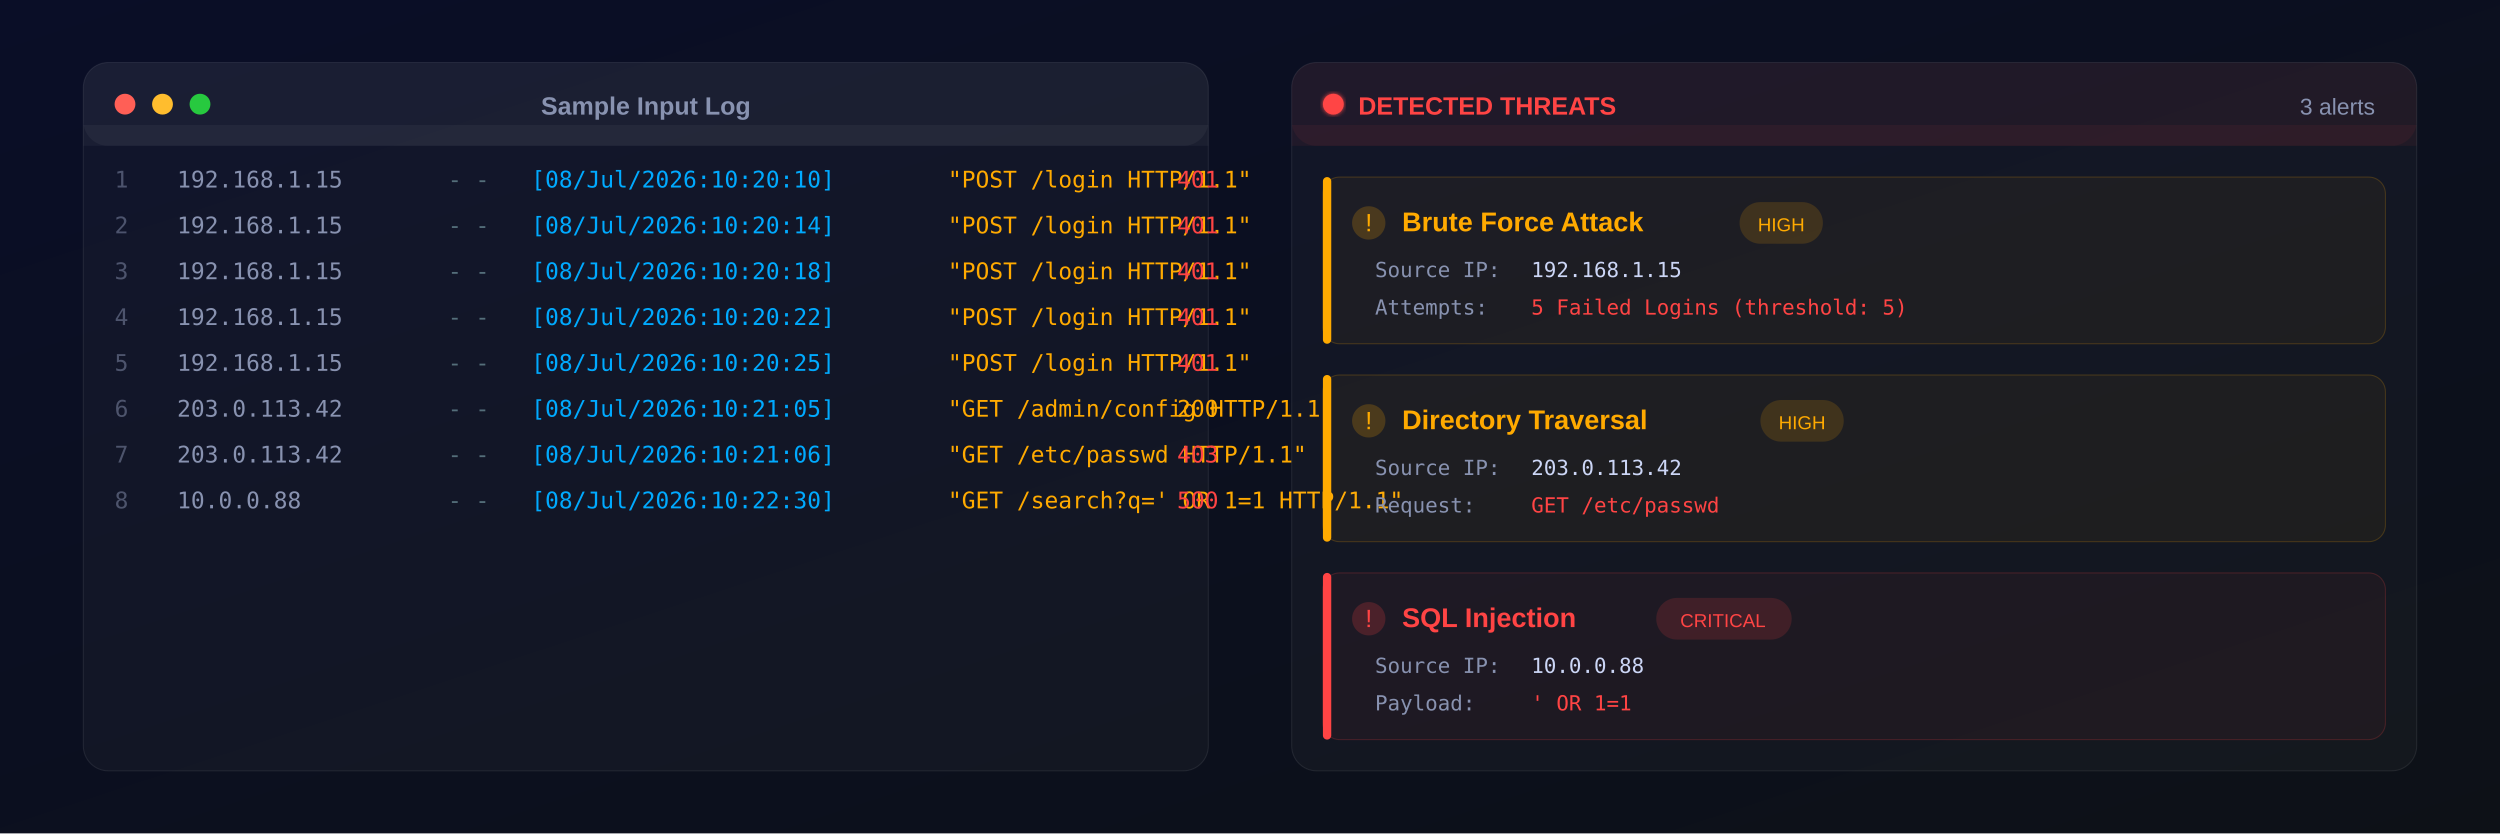
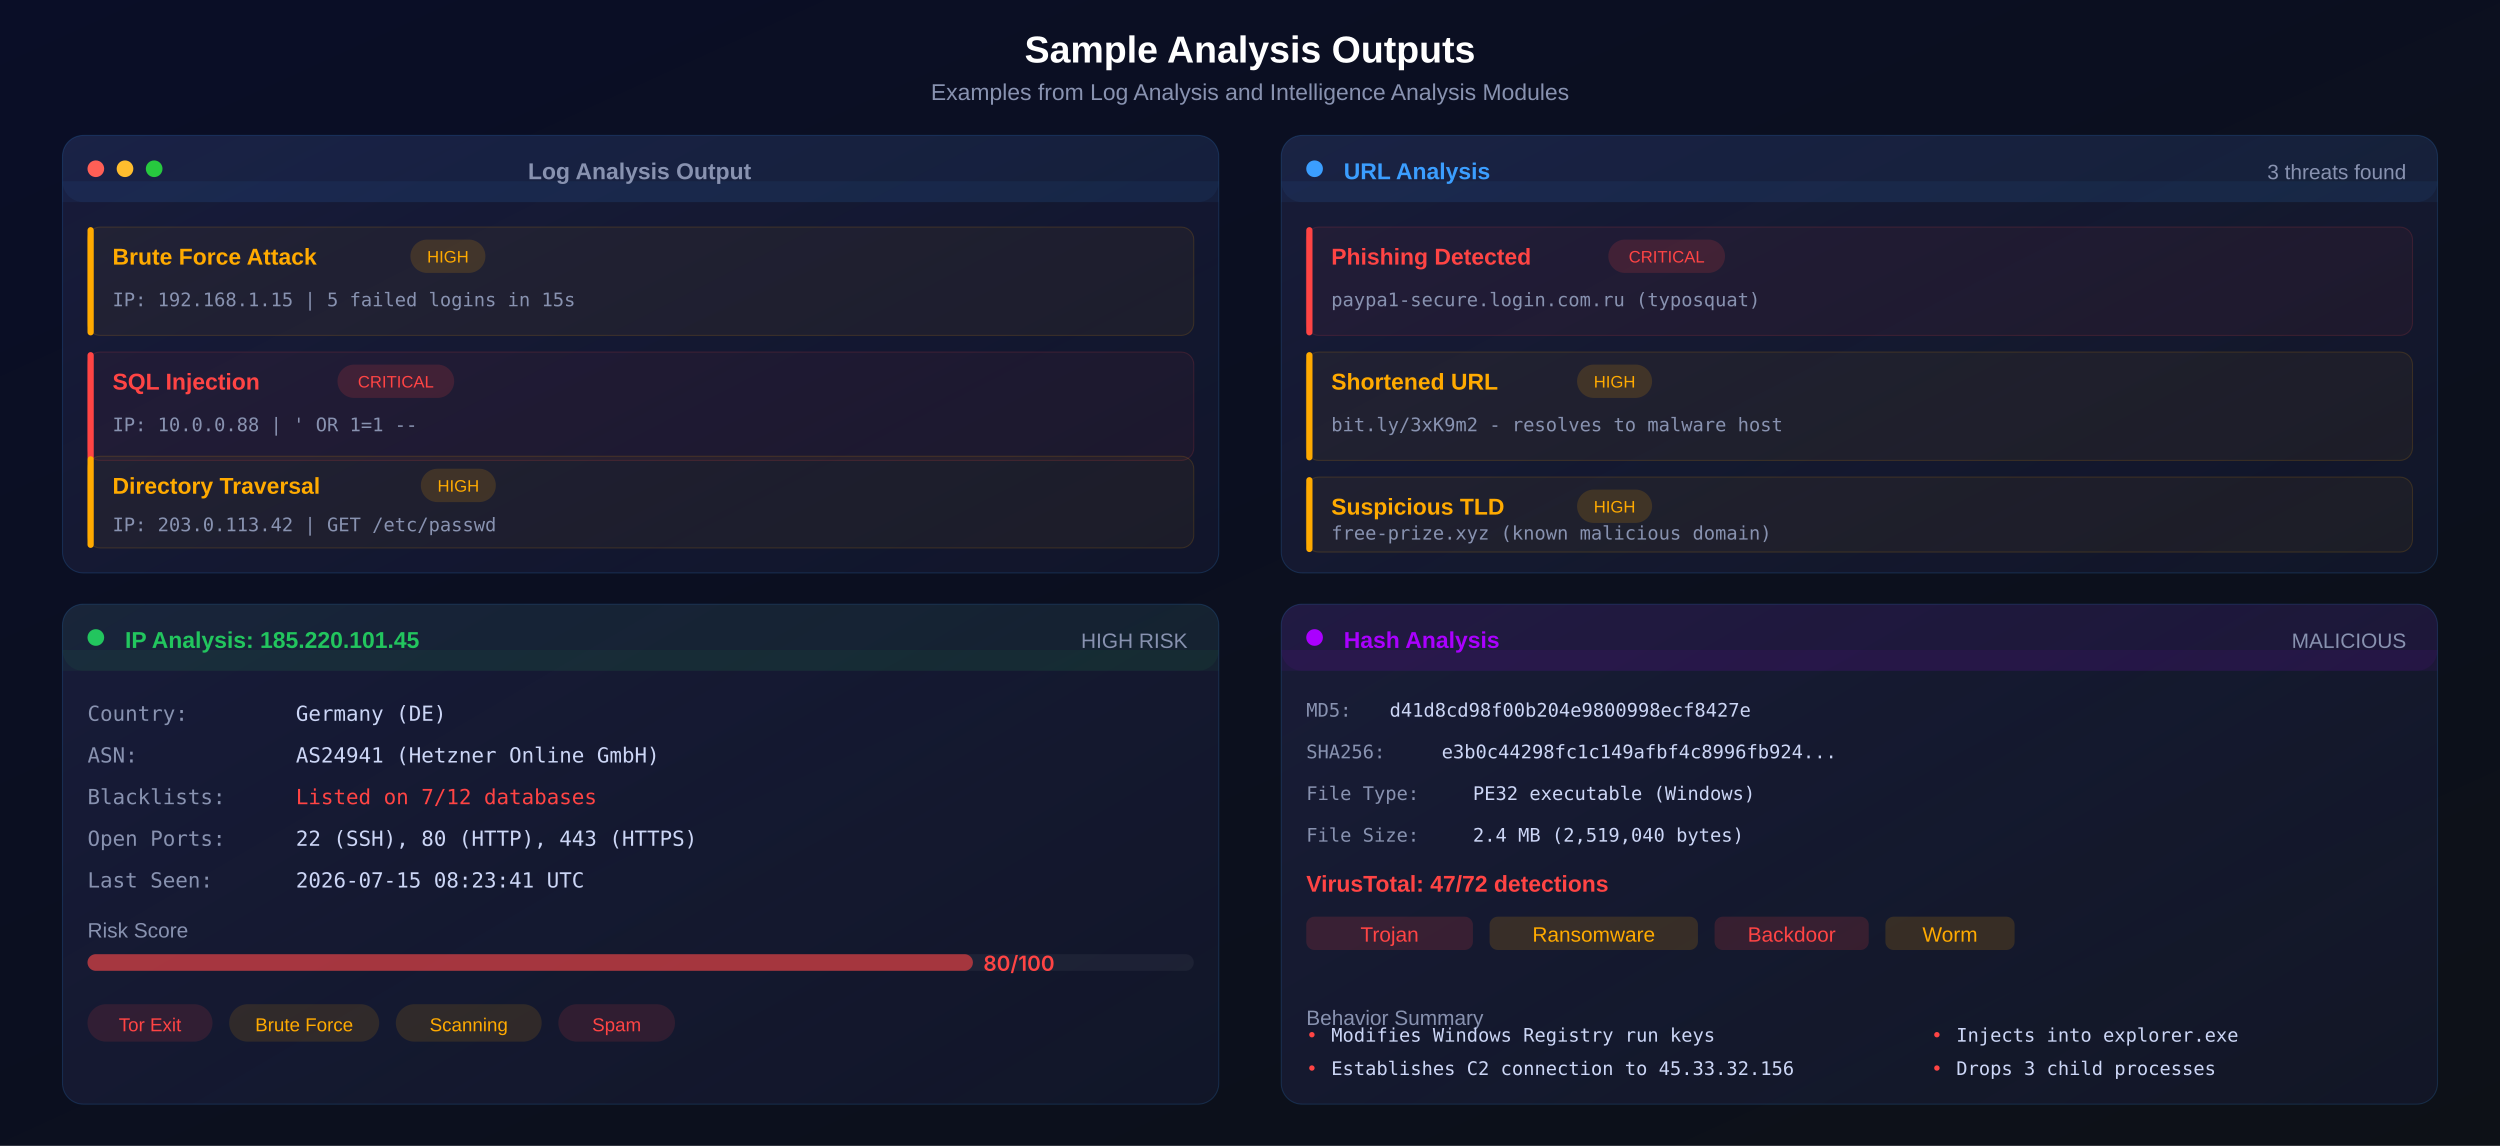
- <svg xmlns="http://www.w3.org/2000/svg" viewBox="0 0 1200 400">
+ <svg xmlns="http://www.w3.org/2000/svg" viewBox="0 0 1200 550">
  <defs>
    <linearGradient id="outBg" x1="0%" y1="0%" x2="100%" y2="100%">
      <stop offset="0%" style="stop-color:#0a0e27" />
      <stop offset="100%" style="stop-color:#0d1117" />
+     </linearGradient>
+     <linearGradient id="glassGrad" x1="0%" y1="0%" x2="135%" y2="100%">
+       <stop offset="0%" style="stop-color:rgba(34,38,74,0.55)" />
+       <stop offset="100%" style="stop-color:rgba(24,30,58,0.35)" />
    </linearGradient>
    <linearGradient id="redLine" x1="0%" y1="0%" x2="100%" y2="0%">
      <stop offset="0%" style="stop-color:#ff4444;stop-opacity:0.6" />
      <stop offset="100%" style="stop-color:#ff4444;stop-opacity:0" />
    </linearGradient>
    <filter id="termGlow">
      <feGaussianBlur stdDeviation="1" result="coloredBlur" />
      <feMerge>
        <feMergeNode in="coloredBlur" />
        <feMergeNode in="SourceGraphic" />
      </feMerge>
    </filter>
  </defs>
-   <rect width="1200" height="400" fill="url(#outBg)" />
-   <g transform="translate(40, 30)">
-     <rect width="540" height="340" rx="12" fill="rgba(255,255,255,0.03)" stroke="rgba(255,255,255,0.08)" stroke-width="0.5" />
-     <rect x="0" y="0" width="540" height="40" rx="12" fill="rgba(255,255,255,0.04)" />
-     <rect x="0" y="30" width="540" height="10" fill="rgba(255,255,255,0.04)" />
-     <circle cx="20" cy="20" r="5" fill="#ff5f56" />
-     <circle cx="38" cy="20" r="5" fill="#ffbd2e" />
-     <circle cx="56" cy="20" r="5" fill="#27c93f" />
-     <text x="270" y="25" font-family="'Segoe UI', Arial, sans-serif" font-size="12" font-weight="600" fill="#8892b0" text-anchor="middle">Sample Input Log</text>
-     <g transform="translate(15, 60)" font-family="'JetBrains Mono', Consolas, monospace" font-size="11">
-       <text fill="#8892b0" opacity="0.5">1</text>
-       <text x="30" fill="#8892b0">192.168.1.15</text>
-       <text x="160" fill="#546e7a">- -</text>
-       <text x="200" fill="#00aaff">[08/Jul/2026:10:20:10]</text>
-       <text x="400" fill="#ffaa00">"POST /login HTTP/1.1"</text>
-       <text x="510" fill="#ff4444">401</text>
-       <text y="22" fill="#8892b0" opacity="0.5">2</text>
-       <text x="30" y="22" fill="#8892b0">192.168.1.15</text>
-       <text x="160" y="22" fill="#546e7a">- -</text>
-       <text x="200" y="22" fill="#00aaff">[08/Jul/2026:10:20:14]</text>
-       <text x="400" y="22" fill="#ffaa00">"POST /login HTTP/1.1"</text>
-       <text x="510" y="22" fill="#ff4444">401</text>
-       <text y="44" fill="#8892b0" opacity="0.5">3</text>
-       <text x="30" y="44" fill="#8892b0">192.168.1.15</text>
-       <text x="160" y="44" fill="#546e7a">- -</text>
-       <text x="200" y="44" fill="#00aaff">[08/Jul/2026:10:20:18]</text>
-       <text x="400" y="44" fill="#ffaa00">"POST /login HTTP/1.1"</text>
-       <text x="510" y="44" fill="#ff4444">401</text>
-       <text y="66" fill="#8892b0" opacity="0.5">4</text>
-       <text x="30" y="66" fill="#8892b0">192.168.1.15</text>
-       <text x="160" y="66" fill="#546e7a">- -</text>
-       <text x="200" y="66" fill="#00aaff">[08/Jul/2026:10:20:22]</text>
-       <text x="400" y="66" fill="#ffaa00">"POST /login HTTP/1.1"</text>
-       <text x="510" y="66" fill="#ff4444">401</text>
-       <text y="88" fill="#8892b0" opacity="0.5">5</text>
-       <text x="30" y="88" fill="#8892b0">192.168.1.15</text>
-       <text x="160" y="88" fill="#546e7a">- -</text>
-       <text x="200" y="88" fill="#00aaff">[08/Jul/2026:10:20:25]</text>
-       <text x="400" y="88" fill="#ffaa00">"POST /login HTTP/1.1"</text>
-       <text x="510" y="88" fill="#ff4444">401</text>
-       <text y="110" fill="#8892b0" opacity="0.5">6</text>
-       <text x="30" y="110" fill="#8892b0">203.0.113.42</text>
-       <text x="160" y="110" fill="#546e7a">- -</text>
-       <text x="200" y="110" fill="#00aaff">[08/Jul/2026:10:21:05]</text>
-       <text x="400" y="110" fill="#ffaa00">"GET /admin/config HTTP/1.1"</text>
-       <text x="510" y="110" fill="#ffaa00">200</text>
-       <text y="132" fill="#8892b0" opacity="0.5">7</text>
-       <text x="30" y="132" fill="#8892b0">203.0.113.42</text>
-       <text x="160" y="132" fill="#546e7a">- -</text>
-       <text x="200" y="132" fill="#00aaff">[08/Jul/2026:10:21:06]</text>
-       <text x="400" y="132" fill="#ffaa00">"GET /etc/passwd HTTP/1.1"</text>
-       <text x="510" y="132" fill="#ff4444">403</text>
-       <text y="154" fill="#8892b0" opacity="0.5">8</text>
-       <text x="30" y="154" fill="#8892b0">10.0.0.88</text>
-       <text x="160" y="154" fill="#546e7a">- -</text>
-       <text x="200" y="154" fill="#00aaff">[08/Jul/2026:10:22:30]</text>
-       <text x="400" y="154" fill="#ffaa00">"GET /search?q=' OR 1=1 HTTP/1.1"</text>
-       <text x="510" y="154" fill="#ff4444">500</text>
+   <rect width="1200" height="550" fill="url(#outBg)" />
+   <text x="600" y="30" font-family="'Segoe UI', Arial, sans-serif" font-size="18" font-weight="600" fill="white" text-anchor="middle">Sample Analysis Outputs</text>
+   <text x="600" y="48" font-family="'Segoe UI', Arial, sans-serif" font-size="11" fill="#8892b0" text-anchor="middle">Examples from Log Analysis and Intelligence Analysis Modules</text>
+   <g transform="translate(30, 65)">
+     <rect width="555" height="210" rx="10" fill="url(#glassGrad)" stroke="rgba(59,158,255,0.18)" stroke-width="0.5" />
+     <rect x="0" y="0" width="555" height="32" rx="10" fill="rgba(59,158,255,0.06)" />
+     <rect x="0" y="22" width="555" height="10" fill="rgba(59,158,255,0.06)" />
+     <circle cx="16" cy="16" r="4" fill="#ff5f56" />
+     <circle cx="30" cy="16" r="4" fill="#ffbd2e" />
+     <circle cx="44" cy="16" r="4" fill="#27c93f" />
+     <text x="277" y="21" font-family="'Segoe UI', Arial, sans-serif" font-size="11" font-weight="600" fill="#8892b0" text-anchor="middle">Log Analysis Output</text>
+     <g transform="translate(12, 44)">
+       <rect width="531" height="52" rx="6" fill="rgba(255,170,0,0.05)" stroke="rgba(255,170,0,0.15)" stroke-width="0.5" />
+       <rect x="0" y="0" width="3" height="52" rx="1.5" fill="#ffaa00" />
+       <text x="12" y="18" font-family="'Segoe UI', Arial, sans-serif" font-size="11" font-weight="600" fill="#ffaa00">Brute Force Attack</text>
+       <rect x="155" y="6" width="36" height="16" rx="8" fill="rgba(255,170,0,0.15)" />
+       <text x="173" y="17" font-family="'Segoe UI', Arial, sans-serif" font-size="8" fill="#ffaa00" text-anchor="middle">HIGH</text>
+       <text x="12" y="38" font-family="'JetBrains Mono', Consolas, monospace" font-size="9" fill="#8892b0">IP: 192.168.1.15 | 5 failed logins in 15s</text>
+     </g>
+     <g transform="translate(12, 104)">
+       <rect width="531" height="52" rx="6" fill="rgba(255,68,68,0.05)" stroke="rgba(255,68,68,0.15)" stroke-width="0.5" />
+       <rect x="0" y="0" width="3" height="52" rx="1.5" fill="#ff4444" />
+       <text x="12" y="18" font-family="'Segoe UI', Arial, sans-serif" font-size="11" font-weight="600" fill="#ff4444">SQL Injection</text>
+       <rect x="120" y="6" width="56" height="16" rx="8" fill="rgba(255,68,68,0.15)" />
+       <text x="148" y="17" font-family="'Segoe UI', Arial, sans-serif" font-size="8" fill="#ff4444" text-anchor="middle">CRITICAL</text>
+       <text x="12" y="38" font-family="'JetBrains Mono', Consolas, monospace" font-size="9" fill="#8892b0">IP: 10.0.0.88 | ' OR 1=1 --</text>
+     </g>
+     <g transform="translate(12, 154)">
+       <rect width="531" height="44" rx="6" fill="rgba(255,170,0,0.05)" stroke="rgba(255,170,0,0.15)" stroke-width="0.5" />
+       <rect x="0" y="0" width="3" height="44" rx="1.5" fill="#ffaa00" />
+       <text x="12" y="18" font-family="'Segoe UI', Arial, sans-serif" font-size="11" font-weight="600" fill="#ffaa00">Directory Traversal</text>
+       <rect x="160" y="6" width="36" height="16" rx="8" fill="rgba(255,170,0,0.15)" />
+       <text x="178" y="17" font-family="'Segoe UI', Arial, sans-serif" font-size="8" fill="#ffaa00" text-anchor="middle">HIGH</text>
+       <text x="12" y="36" font-family="'JetBrains Mono', Consolas, monospace" font-size="9" fill="#8892b0">IP: 203.0.113.42 | GET /etc/passwd</text>
    </g>
  </g>
-   <g transform="translate(620, 30)">
-     <rect width="540" height="340" rx="12" fill="rgba(255,255,255,0.03)" stroke="rgba(255,255,255,0.08)" stroke-width="0.5" />
-     <rect x="0" y="0" width="540" height="40" rx="12" fill="rgba(255,68,68,0.06)" />
-     <rect x="0" y="30" width="540" height="10" fill="rgba(255,68,68,0.06)" />
-     <circle cx="20" cy="20" r="5" fill="#ff4444" filter="url(#termGlow)" />
-     <text x="32" y="25" font-family="'Segoe UI', Arial, sans-serif" font-size="12" font-weight="600" fill="#ff4444">DETECTED THREATS</text>
-     <text x="520" y="25" font-family="'Segoe UI', Arial, sans-serif" font-size="11" fill="#8892b0" text-anchor="end">3 alerts</text>
-     <g transform="translate(15, 55)">
-       <rect width="510" height="80" rx="8" fill="rgba(255,170,0,0.05)" stroke="rgba(255,170,0,0.2)" stroke-width="0.5" />
-       <rect x="0" y="0" width="4" height="80" rx="2" fill="#ffaa00" />
-       <circle cx="22" cy="22" r="8" fill="rgba(255,170,0,0.2)" />
-       <text x="22" y="26" font-family="'Segoe UI', Arial, sans-serif" font-size="12" fill="#ffaa00" text-anchor="middle">!</text>
-       <text x="38" y="26" font-family="'Segoe UI', Arial, sans-serif" font-size="13" font-weight="600" fill="#ffaa00">Brute Force Attack</text>
-       <rect x="200" y="12" width="40" height="20" rx="10" fill="rgba(255,170,0,0.15)" />
-       <text x="220" y="26" font-family="'Segoe UI', Arial, sans-serif" font-size="9" fill="#ffaa00" text-anchor="middle">HIGH</text>
-       <text x="25" y="48" font-family="'JetBrains Mono', Consolas, monospace" font-size="10" fill="#8892b0">Source IP: </text>
-       <text x="100" y="48" font-family="'JetBrains Mono', Consolas, monospace" font-size="10" fill="#ccd6f6">192.168.1.15</text>
-       <text x="25" y="66" font-family="'JetBrains Mono', Consolas, monospace" font-size="10" fill="#8892b0">Attempts:  </text>
-       <text x="100" y="66" font-family="'JetBrains Mono', Consolas, monospace" font-size="10" fill="#ff4444">5 Failed Logins (threshold: 5)</text>
+   <g transform="translate(615, 65)">
+     <rect width="555" height="210" rx="10" fill="url(#glassGrad)" stroke="rgba(59,158,255,0.18)" stroke-width="0.5" />
+     <rect x="0" y="0" width="555" height="32" rx="10" fill="rgba(59,158,255,0.06)" />
+     <rect x="0" y="22" width="555" height="10" fill="rgba(59,158,255,0.06)" />
+     <circle cx="16" cy="16" r="4" fill="#3b9eff" />
+     <text x="30" y="21" font-family="'Segoe UI', Arial, sans-serif" font-size="11" font-weight="600" fill="#3b9eff">URL Analysis</text>
+     <text x="540" y="21" font-family="'Segoe UI', Arial, sans-serif" font-size="10" fill="#8892b0" text-anchor="end">3 threats found</text>
+     <g transform="translate(12, 44)">
+       <rect width="531" height="52" rx="6" fill="rgba(255,68,68,0.05)" stroke="rgba(255,68,68,0.15)" stroke-width="0.5" />
+       <rect x="0" y="0" width="3" height="52" rx="1.5" fill="#ff4444" />
+       <text x="12" y="18" font-family="'Segoe UI', Arial, sans-serif" font-size="11" font-weight="600" fill="#ff4444">Phishing Detected</text>
+       <rect x="145" y="6" width="56" height="16" rx="8" fill="rgba(255,68,68,0.15)" />
+       <text x="173" y="17" font-family="'Segoe UI', Arial, sans-serif" font-size="8" fill="#ff4444" text-anchor="middle">CRITICAL</text>
+       <text x="12" y="38" font-family="'JetBrains Mono', Consolas, monospace" font-size="9" fill="#8892b0">paypa1-secure.login.com.ru (typosquat)</text>
    </g>
-     <g transform="translate(15, 150)">
-       <rect width="510" height="80" rx="8" fill="rgba(255,170,0,0.05)" stroke="rgba(255,170,0,0.2)" stroke-width="0.5" />
-       <rect x="0" y="0" width="4" height="80" rx="2" fill="#ffaa00" />
-       <circle cx="22" cy="22" r="8" fill="rgba(255,170,0,0.2)" />
-       <text x="22" y="26" font-family="'Segoe UI', Arial, sans-serif" font-size="12" fill="#ffaa00" text-anchor="middle">!</text>
-       <text x="38" y="26" font-family="'Segoe UI', Arial, sans-serif" font-size="13" font-weight="600" fill="#ffaa00">Directory Traversal</text>
-       <rect x="210" y="12" width="40" height="20" rx="10" fill="rgba(255,170,0,0.15)" />
-       <text x="230" y="26" font-family="'Segoe UI', Arial, sans-serif" font-size="9" fill="#ffaa00" text-anchor="middle">HIGH</text>
-       <text x="25" y="48" font-family="'JetBrains Mono', Consolas, monospace" font-size="10" fill="#8892b0">Source IP: </text>
-       <text x="100" y="48" font-family="'JetBrains Mono', Consolas, monospace" font-size="10" fill="#ccd6f6">203.0.113.42</text>
-       <text x="25" y="66" font-family="'JetBrains Mono', Consolas, monospace" font-size="10" fill="#8892b0">Request:   </text>
-       <text x="100" y="66" font-family="'JetBrains Mono', Consolas, monospace" font-size="10" fill="#ff4444">GET /etc/passwd</text>
+     <g transform="translate(12, 104)">
+       <rect width="531" height="52" rx="6" fill="rgba(255,170,0,0.05)" stroke="rgba(255,170,0,0.15)" stroke-width="0.5" />
+       <rect x="0" y="0" width="3" height="52" rx="1.5" fill="#ffaa00" />
+       <text x="12" y="18" font-family="'Segoe UI', Arial, sans-serif" font-size="11" font-weight="600" fill="#ffaa00">Shortened URL</text>
+       <rect x="130" y="6" width="36" height="16" rx="8" fill="rgba(255,170,0,0.15)" />
+       <text x="148" y="17" font-family="'Segoe UI', Arial, sans-serif" font-size="8" fill="#ffaa00" text-anchor="middle">HIGH</text>
+       <text x="12" y="38" font-family="'JetBrains Mono', Consolas, monospace" font-size="9" fill="#8892b0">bit.ly/3xK9m2 - resolves to malware host</text>
    </g>
-     <g transform="translate(15, 245)">
-       <rect width="510" height="80" rx="8" fill="rgba(255,68,68,0.05)" stroke="rgba(255,68,68,0.2)" stroke-width="0.5" />
-       <rect x="0" y="0" width="4" height="80" rx="2" fill="#ff4444" />
-       <circle cx="22" cy="22" r="8" fill="rgba(255,68,68,0.2)" />
-       <text x="22" y="26" font-family="'Segoe UI', Arial, sans-serif" font-size="12" fill="#ff4444" text-anchor="middle">!</text>
-       <text x="38" y="26" font-family="'Segoe UI', Arial, sans-serif" font-size="13" font-weight="600" fill="#ff4444">SQL Injection</text>
-       <rect x="160" y="12" width="65" height="20" rx="10" fill="rgba(255,68,68,0.15)" />
-       <text x="192" y="26" font-family="'Segoe UI', Arial, sans-serif" font-size="9" fill="#ff4444" text-anchor="middle">CRITICAL</text>
-       <text x="25" y="48" font-family="'JetBrains Mono', Consolas, monospace" font-size="10" fill="#8892b0">Source IP: </text>
-       <text x="100" y="48" font-family="'JetBrains Mono', Consolas, monospace" font-size="10" fill="#ccd6f6">10.0.0.88</text>
-       <text x="25" y="66" font-family="'JetBrains Mono', Consolas, monospace" font-size="10" fill="#8892b0">Payload:   </text>
-       <text x="100" y="66" font-family="'JetBrains Mono', Consolas, monospace" font-size="10" fill="#ff4444">' OR 1=1</text>
+     <g transform="translate(12, 164)">
+       <rect width="531" height="36" rx="6" fill="rgba(255,170,0,0.05)" stroke="rgba(255,170,0,0.15)" stroke-width="0.5" />
+       <rect x="0" y="0" width="3" height="36" rx="1.5" fill="#ffaa00" />
+       <text x="12" y="18" font-family="'Segoe UI', Arial, sans-serif" font-size="11" font-weight="600" fill="#ffaa00">Suspicious TLD</text>
+       <rect x="130" y="6" width="36" height="16" rx="8" fill="rgba(255,170,0,0.15)" />
+       <text x="148" y="17" font-family="'Segoe UI', Arial, sans-serif" font-size="8" fill="#ffaa00" text-anchor="middle">HIGH</text>
+       <text x="12" y="30" font-family="'JetBrains Mono', Consolas, monospace" font-size="9" fill="#8892b0">free-prize.xyz (known malicious domain)</text>
+     </g>
+   </g>
+   <g transform="translate(30, 290)">
+     <rect width="555" height="240" rx="10" fill="url(#glassGrad)" stroke="rgba(59,158,255,0.18)" stroke-width="0.5" />
+     <rect x="0" y="0" width="555" height="32" rx="10" fill="rgba(34,197,94,0.06)" />
+     <rect x="0" y="22" width="555" height="10" fill="rgba(34,197,94,0.06)" />
+     <circle cx="16" cy="16" r="4" fill="#22c55e" />
+     <text x="30" y="21" font-family="'Segoe UI', Arial, sans-serif" font-size="11" font-weight="600" fill="#22c55e">IP Analysis: 185.220.101.45</text>
+     <text x="540" y="21" font-family="'Segoe UI', Arial, sans-serif" font-size="10" fill="#8892b0" text-anchor="end">HIGH RISK</text>
+     <g transform="translate(12, 44)" font-family="'JetBrains Mono', Consolas, monospace" font-size="10">
+       <text x="0" y="12" fill="#8892b0">Country:</text>
+       <text x="100" y="12" fill="#ccd6f6">Germany (DE)</text>
+       <text x="0" y="32" fill="#8892b0">ASN:</text>
+       <text x="100" y="32" fill="#ccd6f6">AS24941 (Hetzner Online GmbH)</text>
+       <text x="0" y="52" fill="#8892b0">Blacklists:</text>
+       <text x="100" y="52" fill="#ff4444">Listed on 7/12 databases</text>
+       <text x="0" y="72" fill="#8892b0">Open Ports:</text>
+       <text x="100" y="72" fill="#ccd6f6">22 (SSH), 80 (HTTP), 443 (HTTPS)</text>
+       <text x="0" y="92" fill="#8892b0">Last Seen:</text>
+       <text x="100" y="92" fill="#ccd6f6">2026-07-15 08:23:41 UTC</text>
+     </g>
+     <g transform="translate(12, 150)">
+       <text x="0" y="10" font-family="'Segoe UI', Arial, sans-serif" font-size="10" fill="#8892b0">Risk Score</text>
+       <rect x="0" y="18" width="531" height="8" rx="4" fill="rgba(255,255,255,0.05)" />
+       <rect x="0" y="18" width="425" height="8" rx="4" fill="rgba(255,68,68,0.6)" />
+       <text x="430" y="26" font-family="Inter, 'Segoe UI', Arial, sans-serif" font-size="10" font-weight="600" fill="#ff4444">80/100</text>
+     </g>
+     <g transform="translate(12, 192)">
+       <rect x="0" y="0" width="60" height="18" rx="9" fill="rgba(255,68,68,0.12)" />
+       <text x="30" y="13" font-family="'Segoe UI', Arial, sans-serif" font-size="9" fill="#ff4444" text-anchor="middle">Tor Exit</text>
+       <rect x="68" y="0" width="72" height="18" rx="9" fill="rgba(255,170,0,0.12)" />
+       <text x="104" y="13" font-family="'Segoe UI', Arial, sans-serif" font-size="9" fill="#ffaa00" text-anchor="middle">Brute Force</text>
+       <rect x="148" y="0" width="70" height="18" rx="9" fill="rgba(255,170,0,0.12)" />
+       <text x="183" y="13" font-family="'Segoe UI', Arial, sans-serif" font-size="9" fill="#ffaa00" text-anchor="middle">Scanning</text>
+       <rect x="226" y="0" width="56" height="18" rx="9" fill="rgba(255,68,68,0.12)" />
+       <text x="254" y="13" font-family="'Segoe UI', Arial, sans-serif" font-size="9" fill="#ff4444" text-anchor="middle">Spam</text>
+     </g>
+   </g>
+   <g transform="translate(615, 290)">
+     <rect width="555" height="240" rx="10" fill="url(#glassGrad)" stroke="rgba(59,158,255,0.18)" stroke-width="0.5" />
+     <rect x="0" y="0" width="555" height="32" rx="10" fill="rgba(170,0,255,0.06)" />
+     <rect x="0" y="22" width="555" height="10" fill="rgba(170,0,255,0.06)" />
+     <circle cx="16" cy="16" r="4" fill="#aa00ff" />
+     <text x="30" y="21" font-family="'Segoe UI', Arial, sans-serif" font-size="11" font-weight="600" fill="#aa00ff">Hash Analysis</text>
+     <text x="540" y="21" font-family="'Segoe UI', Arial, sans-serif" font-size="10" fill="#8892b0" text-anchor="end">MALICIOUS</text>
+     <g transform="translate(12, 44)">
+       <text x="0" y="10" font-family="'JetBrains Mono', Consolas, monospace" font-size="9" fill="#8892b0">MD5:</text>
+       <text x="40" y="10" font-family="'JetBrains Mono', Consolas, monospace" font-size="9" fill="#ccd6f6">d41d8cd98f00b204e9800998ecf8427e</text>
+       <text x="0" y="30" font-family="'JetBrains Mono', Consolas, monospace" font-size="9" fill="#8892b0">SHA256:</text>
+       <text x="65" y="30" font-family="'JetBrains Mono', Consolas, monospace" font-size="9" fill="#ccd6f6">e3b0c44298fc1c149afbf4c8996fb924...</text>
+       <text x="0" y="50" font-family="'JetBrains Mono', Consolas, monospace" font-size="9" fill="#8892b0">File Type:</text>
+       <text x="80" y="50" font-family="'JetBrains Mono', Consolas, monospace" font-size="9" fill="#ccd6f6">PE32 executable (Windows)</text>
+       <text x="0" y="70" font-family="'JetBrains Mono', Consolas, monospace" font-size="9" fill="#8892b0">File Size:</text>
+       <text x="80" y="70" font-family="'JetBrains Mono', Consolas, monospace" font-size="9" fill="#ccd6f6">2.4 MB (2,519,040 bytes)</text>
+     </g>
+     <g transform="translate(12, 128)">
+       <text x="0" y="10" font-family="'Segoe UI', Arial, sans-serif" font-size="11" font-weight="600" fill="#ff4444">VirusTotal: 47/72 detections</text>
+       <g transform="translate(0, 22)" font-family="'Segoe UI', Arial, sans-serif" font-size="10">
+         <rect x="0" y="0" width="80" height="16" rx="4" fill="rgba(255,68,68,0.15)" />
+         <text x="40" y="12" fill="#ff4444" text-anchor="middle">Trojan</text>
+         <rect x="88" y="0" width="100" height="16" rx="4" fill="rgba(255,170,0,0.15)" />
+         <text x="138" y="12" fill="#ffaa00" text-anchor="middle">Ransomware</text>
+         <rect x="196" y="0" width="74" height="16" rx="4" fill="rgba(255,68,68,0.15)" />
+         <text x="233" y="12" fill="#ff4444" text-anchor="middle">Backdoor</text>
+         <rect x="278" y="0" width="62" height="16" rx="4" fill="rgba(255,170,0,0.15)" />
+         <text x="309" y="12" fill="#ffaa00" text-anchor="middle">Worm</text>
+       </g>
+     </g>
+     <g transform="translate(12, 192)">
+       <text x="0" y="10" font-family="'Segoe UI', Arial, sans-serif" font-size="10" fill="#8892b0">Behavior Summary</text>
+       <g transform="translate(0, 18)" font-family="'JetBrains Mono', Consolas, monospace" font-size="9">
+         <text fill="#ff4444">•</text>
+         <text x="12" fill="#ccd6f6">Modifies Windows Registry run keys</text>
+         <text x="300" fill="#ff4444">•</text>
+         <text x="312" fill="#ccd6f6">Injects into explorer.exe</text>
+         <text y="16" fill="#ff4444">•</text>
+         <text x="12" y="16" fill="#ccd6f6">Establishes C2 connection to 45.33.32.156</text>
+         <text x="300" y="16" fill="#ff4444">•</text>
+         <text x="312" y="16" fill="#ccd6f6">Drops 3 child processes</text>
+       </g>
    </g>
  </g>
</svg>
